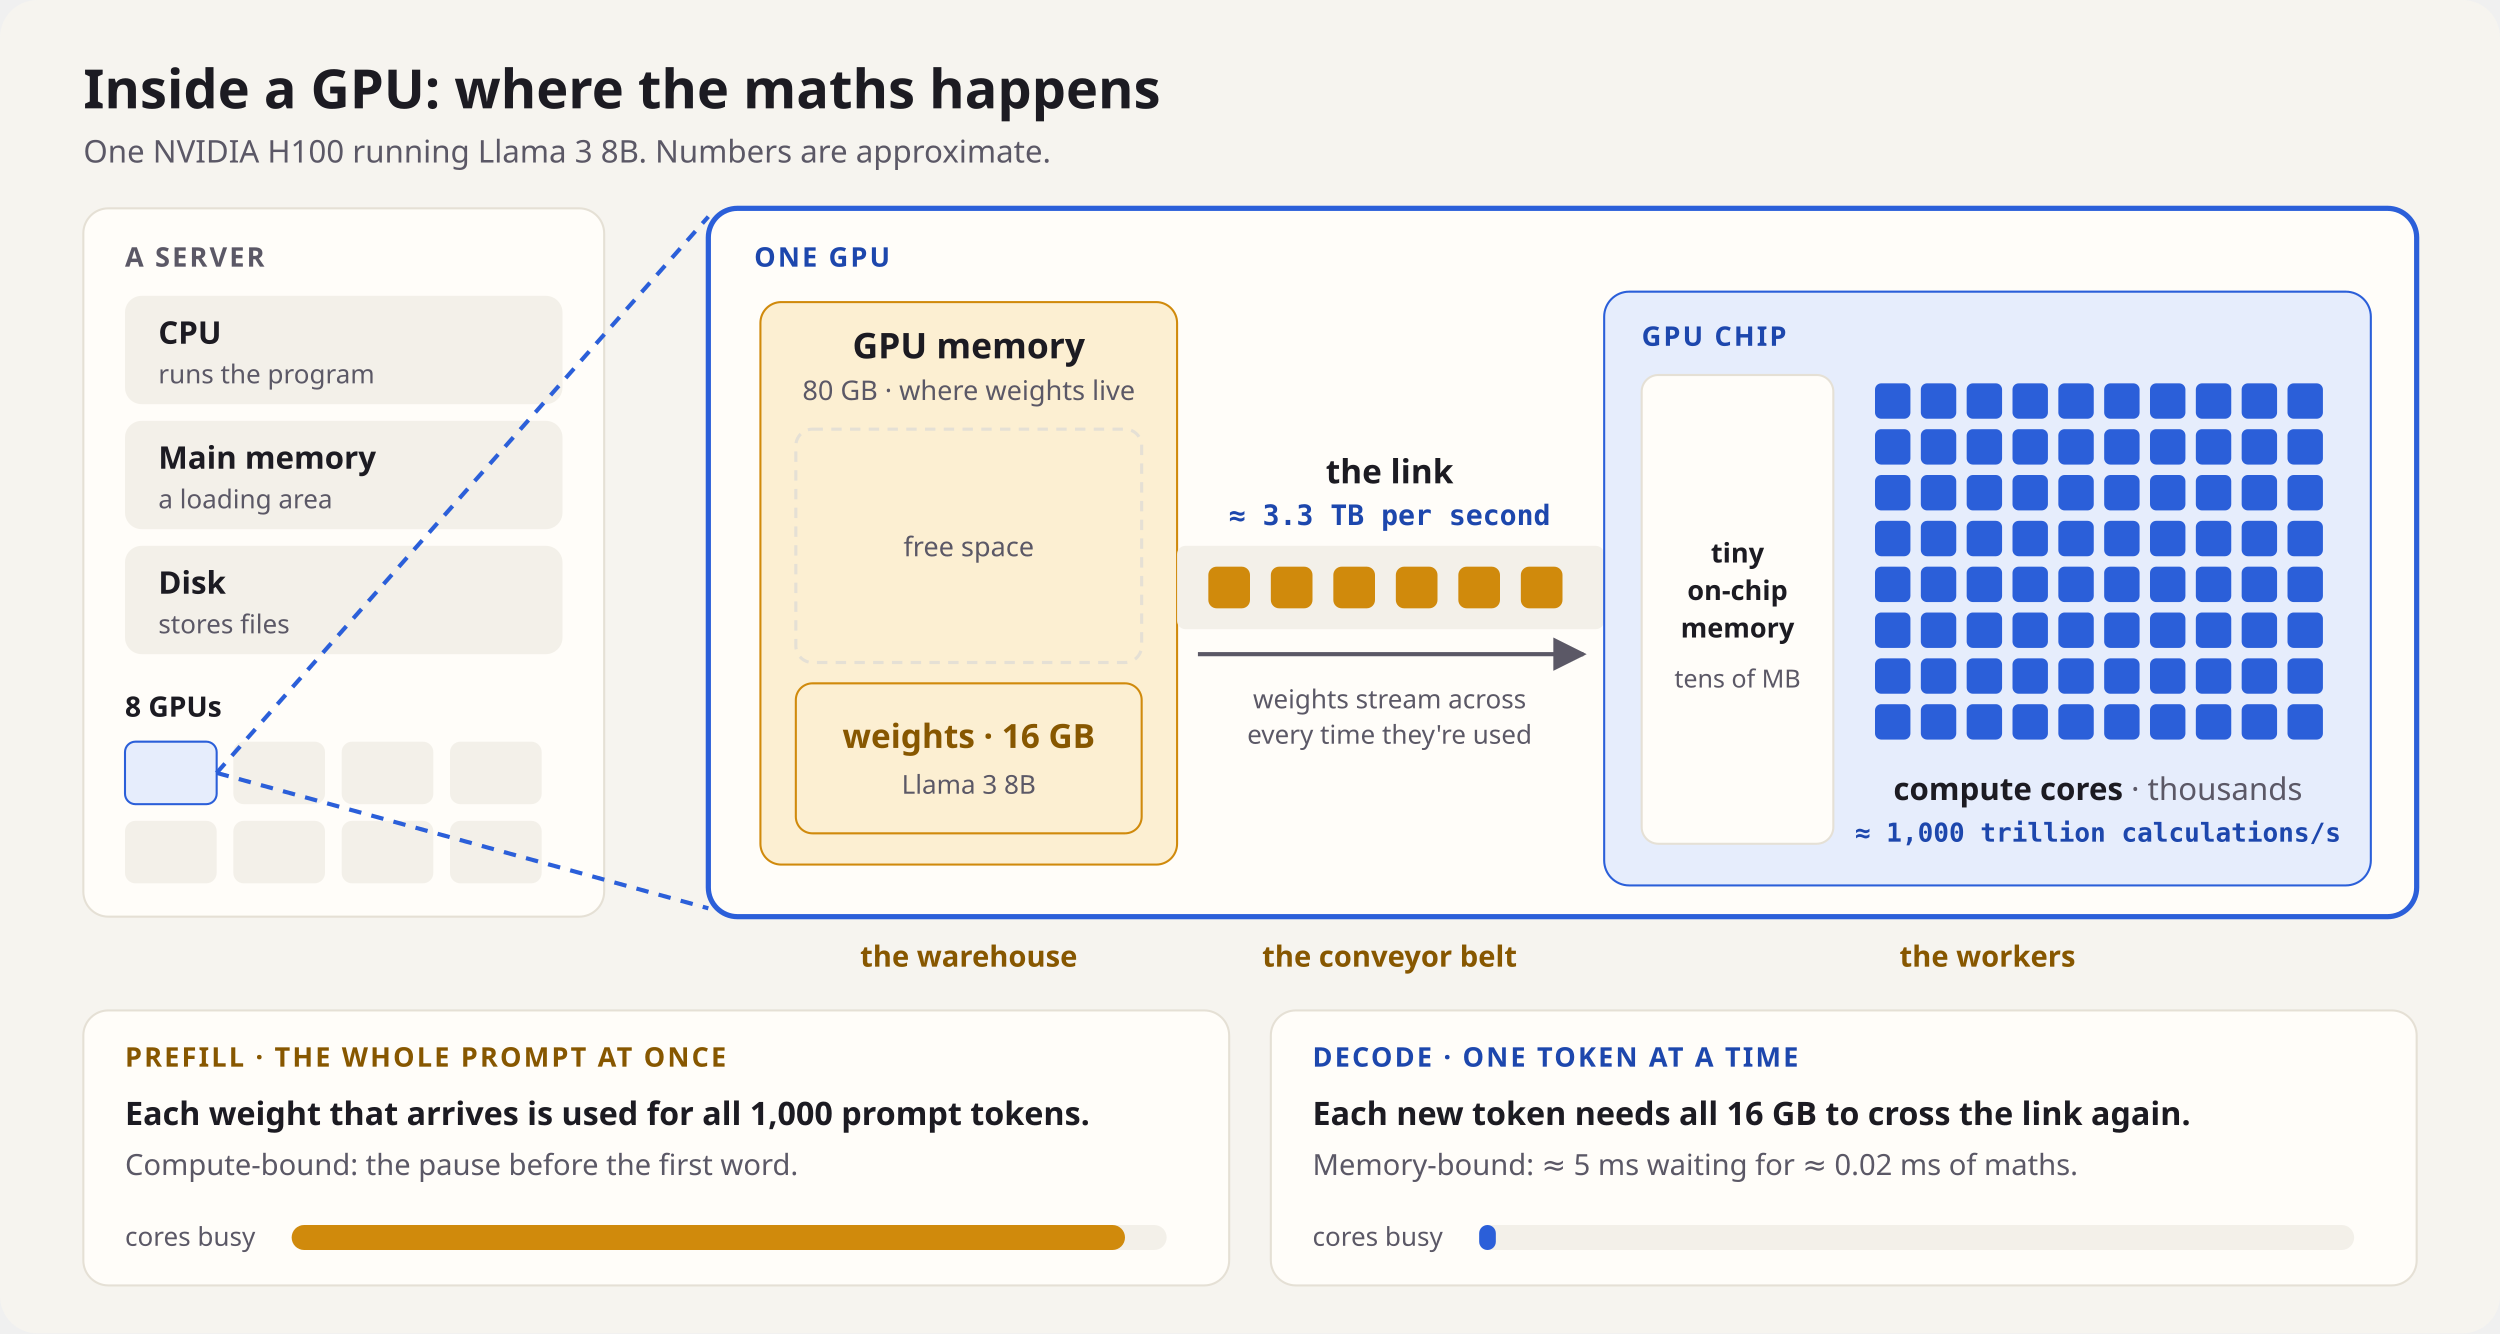
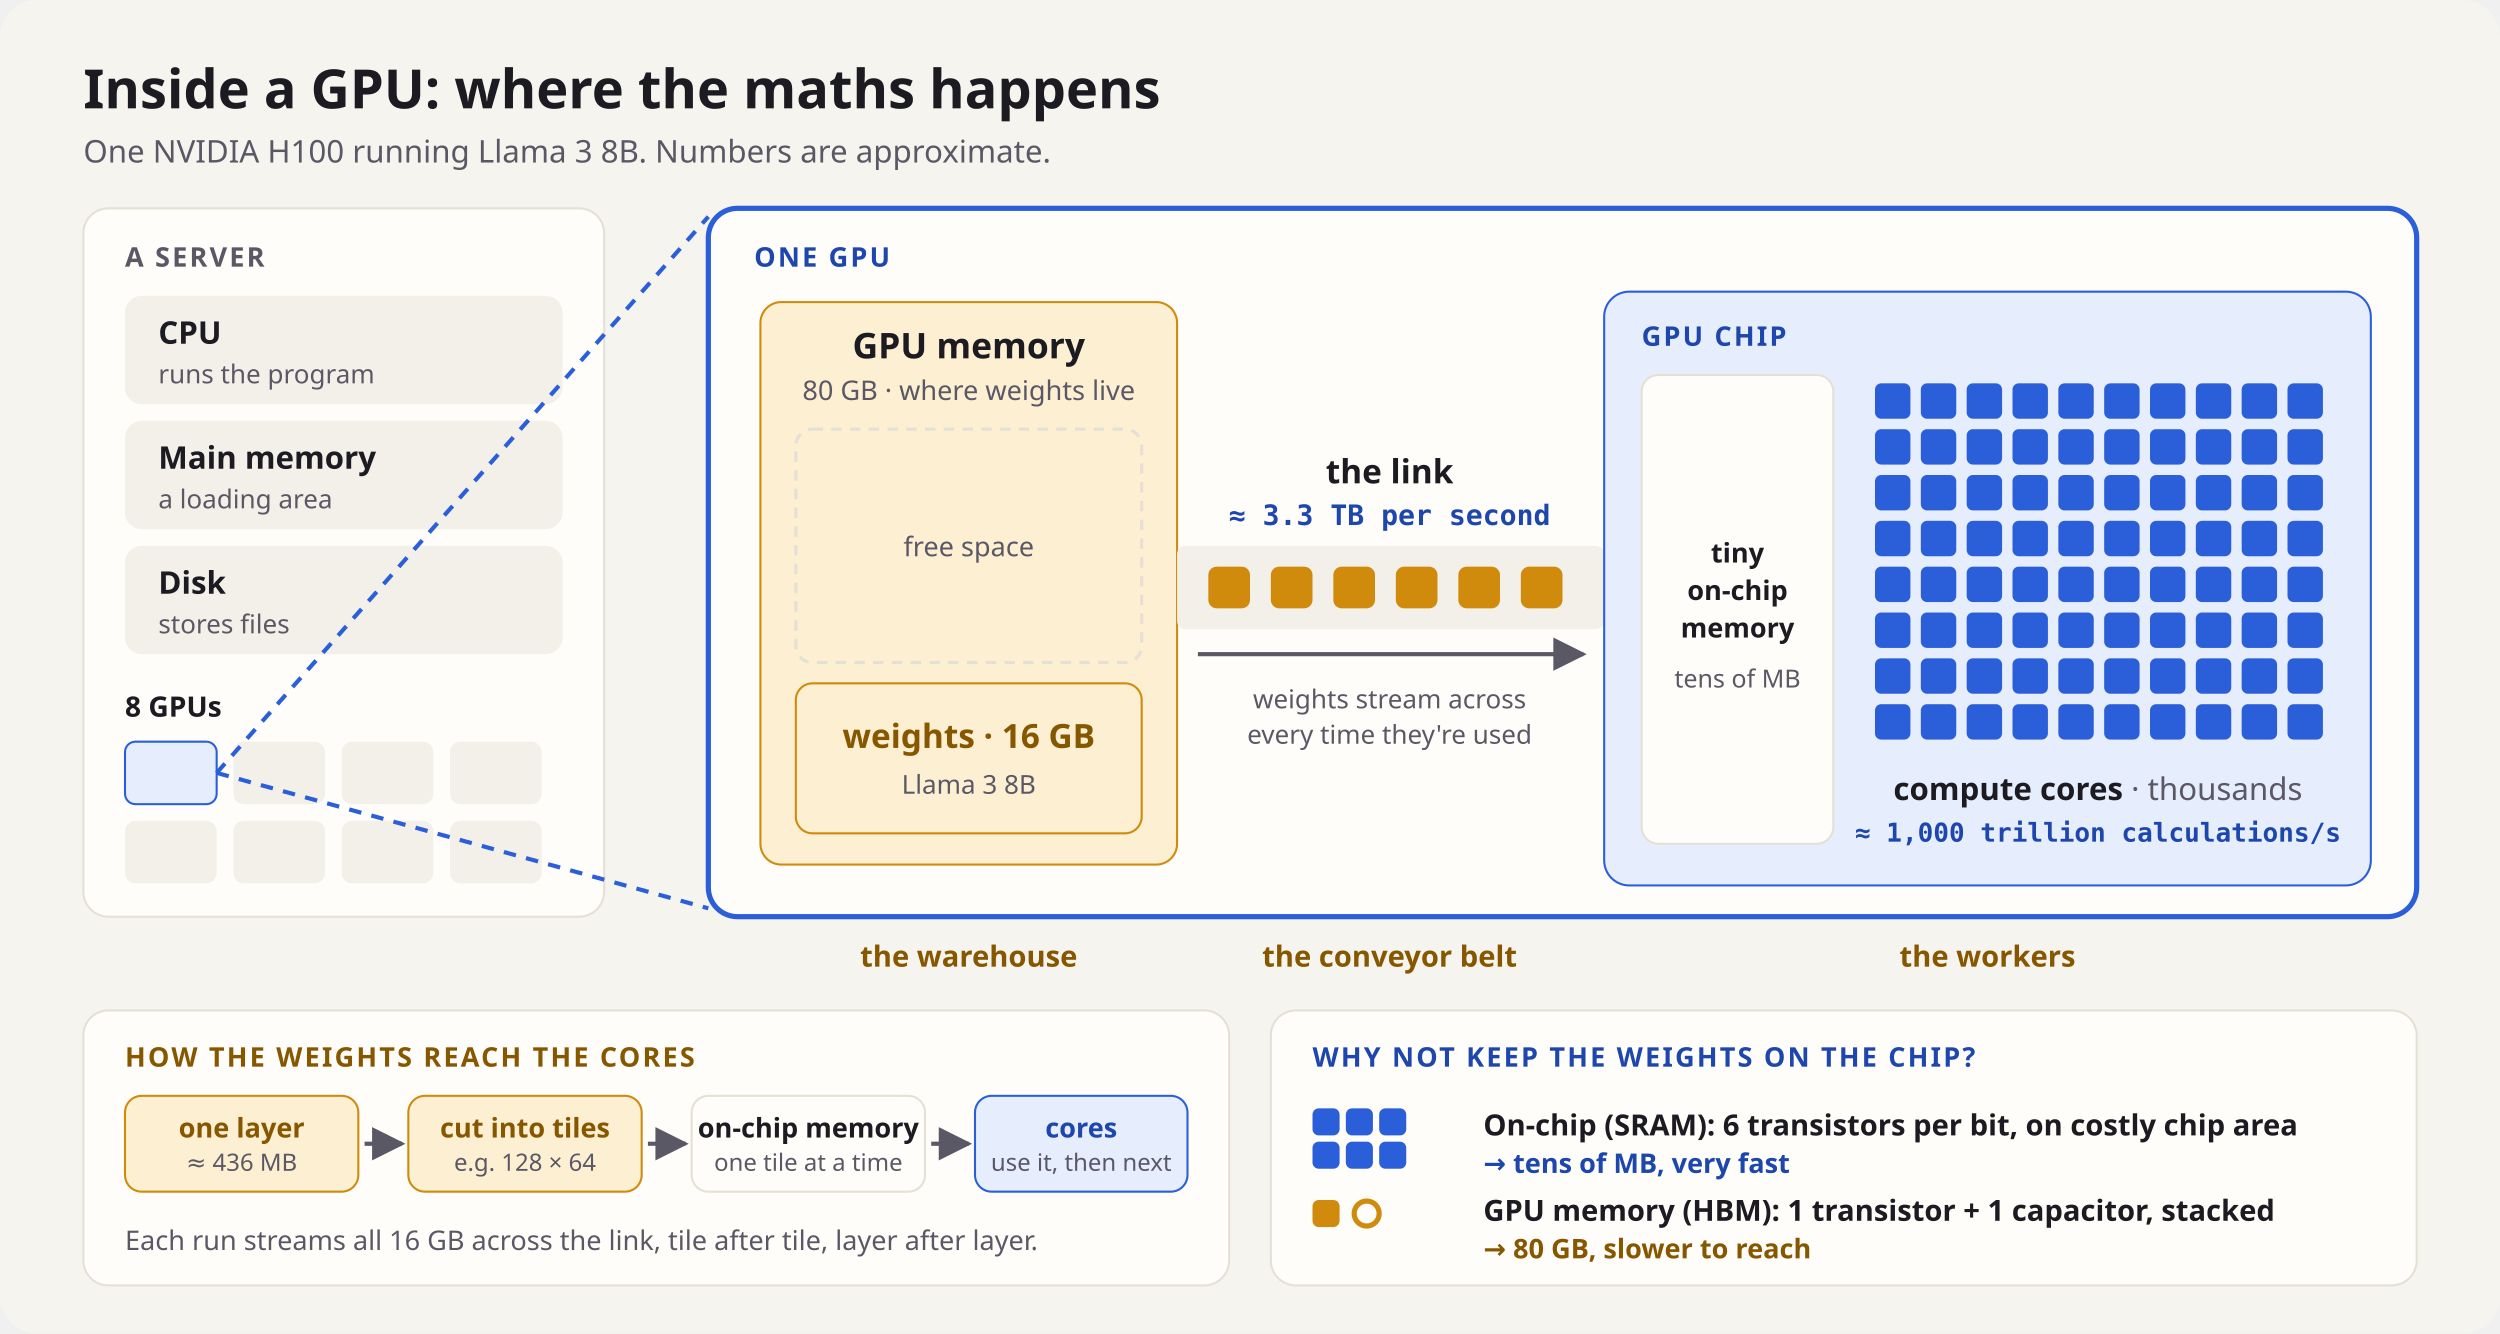
<svg xmlns="http://www.w3.org/2000/svg" viewBox="0 0 1200 640" role="img" aria-labelledby="t d" font-family="'Schibsted Grotesk', ui-sans-serif, system-ui, sans-serif">
  <style>
    .bg{fill:#f6f4ef}.card{fill:#fffdf9;stroke:#e5e0d5}.sunk{fill:#f3f0e9}
    .ink{fill:#1c1b22}.muted{fill:#5b5866}.onacc{fill:#ffffff}
    .acc{fill:#2b5fd9}.accink{fill:#1d47ad}.accsoft{fill:#e6edfc}
    .pos{fill:#168a64}.posink{fill:#0d6a4b}.possoft{fill:#dcf2e8;stroke:#168a64}
    .neg{fill:#d24a2b}.negink{fill:#ad3417}.negsoft{fill:#fbe3da;stroke:#d24a2b}
    .heat{fill:#fcefd2;stroke:#d08a0c}.heatink{fill:#875700}.heatfill{fill:#d08a0c}
    .line{stroke:#5b5866;fill:none;stroke-width:2}.thin{stroke:#e5e0d5;fill:none;stroke-width:1.5}
    .dash{stroke:#2b5fd9;fill:none;stroke-width:2;stroke-dasharray:6 5}
    .sacc{stroke:#2b5fd9;fill:none;stroke-width:2.5}.sheat{stroke:#d08a0c;fill:none;stroke-width:2.5}
    .spos{stroke:#168a64;fill:none;stroke-width:2.5}.sneg{stroke:#d24a2b;fill:none;stroke-width:2.5}
    .edge{stroke:#2b5fd9;fill:none;stroke-width:1;opacity:.45}
    .stream{stroke:#2b5fd9;fill:none;stroke-width:14;stroke-linecap:round;opacity:.35}
    .row{fill:#f3f0e9}.hit{fill:#e6edfc;stroke:#2b5fd9}
    .mono{font-family:'JetBrains Mono',ui-monospace,Menlo,monospace}
    .head{font-size:13px;font-weight:700;letter-spacing:.08em}
    .arrowhead{fill:#5b5866}.arrowacc{fill:#2b5fd9}
  </style>
  <defs>
    <marker id="a" viewBox="0 0 10 10" refX="9" refY="5" markerWidth="8" markerHeight="8" orient="auto-start-reverse">
      <path d="M0 0L10 5L0 10z" class="arrowhead" />
    </marker>
  </defs>
  <rect class="bg" x="0" y="0" width="1200" height="640" rx="18" />
  <text x="40" y="52" class="ink" font-size="26" font-weight="700">Inside a GPU: where the maths happens</text>
  <text x="40" y="78" class="muted" font-size="15">One NVIDIA H100 running Llama 3 8B. Numbers are approximate.</text>
  <rect class="card" x="40" y="100" width="250" height="340" rx="12" />
  <text x="60" y="128" class="muted head">A SERVER</text>
  <rect class="sunk" x="60" y="142" width="210" height="52" rx="8" />
  <text x="76" y="165" class="ink" font-size="15" font-weight="700">CPU</text>
  <text x="76" y="184" class="muted" font-size="12.5">runs the program</text>
  <rect class="sunk" x="60" y="202" width="210" height="52" rx="8" />
  <text x="76" y="225" class="ink" font-size="15" font-weight="700">Main memory</text>
  <text x="76" y="244" class="muted" font-size="12.5">a loading area</text>
  <rect class="sunk" x="60" y="262" width="210" height="52" rx="8" />
  <text x="76" y="285" class="ink" font-size="15" font-weight="700">Disk</text>
  <text x="76" y="304" class="muted" font-size="12.5">stores files</text>
  <text x="60" y="344" class="ink" font-size="13.5" font-weight="700">8 GPUs</text>
  <rect class="hit" x="60" y="356" width="44" height="30" rx="5" />
  <rect class="sunk" x="112" y="356" width="44" height="30" rx="5" />
  <rect class="sunk" x="164" y="356" width="44" height="30" rx="5" />
  <rect class="sunk" x="216" y="356" width="44" height="30" rx="5" />
  <rect class="sunk" x="60" y="394" width="44" height="30" rx="5" />
  <rect class="sunk" x="112" y="394" width="44" height="30" rx="5" />
  <rect class="sunk" x="164" y="394" width="44" height="30" rx="5" />
  <rect class="sunk" x="216" y="394" width="44" height="30" rx="5" />
  <path class="dash" d="M104 371 L340 104" />
  <path class="dash" d="M104 371 L340 436" />
  <rect class="card" x="340" y="100" width="820" height="340" rx="14" />
  <rect class="sacc" x="340" y="100" width="820" height="340" rx="14" />
  <text x="362" y="128" class="accink head">ONE GPU</text>
  <rect class="heat" x="365" y="145" width="200" height="270" rx="10" />
  <text x="465" y="172" text-anchor="middle" class="ink" font-size="17" font-weight="700">GPU memory</text>
  <text x="465" y="192" text-anchor="middle" class="muted" font-size="13">80 GB · where weights live</text>
  <rect class="thin" x="382" y="206" width="166" height="112" rx="8" stroke-dasharray="5 4" />
  <text x="465" y="267" text-anchor="middle" class="muted" font-size="13">free space</text>
  <rect class="heat" x="382" y="328" width="166" height="72" rx="8" />
  <text x="465" y="359" text-anchor="middle" class="heatink" font-size="16" font-weight="700">weights · 16 GB</text>
  <text x="465" y="381" text-anchor="middle" class="muted" font-size="12.5">Llama 3 8B</text>
  <text x="667" y="232" text-anchor="middle" class="ink" font-size="16" font-weight="700">the link</text>
  <text x="667" y="252" text-anchor="middle" class="accink mono" font-size="13.5" font-weight="600">≈ 3.3 TB per second</text>
  <rect class="sunk" x="565" y="262" width="205" height="40" rx="4" />
  <rect class="heatfill" x="580" y="272" width="20" height="20" rx="4" />
  <rect class="heatfill" x="610" y="272" width="20" height="20" rx="4" />
  <rect class="heatfill" x="640" y="272" width="20" height="20" rx="4" />
  <rect class="heatfill" x="670" y="272" width="20" height="20" rx="4" />
  <rect class="heatfill" x="700" y="272" width="20" height="20" rx="4" />
  <rect class="heatfill" x="730" y="272" width="20" height="20" rx="4" />
  <line class="line" x1="575" y1="314" x2="760" y2="314" marker-end="url(#a)" />
  <text x="667" y="340" text-anchor="middle" class="muted" font-size="12.5">weights stream across</text>
  <text x="667" y="357" text-anchor="middle" class="muted" font-size="12.5">every time they're used</text>
  <rect class="hit" x="770" y="140" width="368" height="285" rx="12" />
  <text x="788" y="166" class="accink head">GPU CHIP</text>
  <rect class="card" x="788" y="180" width="92" height="225" rx="8" />
  <text x="834" y="270" text-anchor="middle" class="ink" font-size="13" font-weight="700">tiny</text>
  <text x="834" y="288" text-anchor="middle" class="ink" font-size="13" font-weight="700">on-chip</text>
  <text x="834" y="306" text-anchor="middle" class="ink" font-size="13" font-weight="700">memory</text>
  <text x="834" y="330" text-anchor="middle" class="muted" font-size="12">tens of MB</text>
  <rect class="acc" x="900" y="184" width="17" height="17" rx="3" />
  <rect class="acc" x="922" y="184" width="17" height="17" rx="3" />
  <rect class="acc" x="944" y="184" width="17" height="17" rx="3" />
  <rect class="acc" x="966" y="184" width="17" height="17" rx="3" />
  <rect class="acc" x="988" y="184" width="17" height="17" rx="3" />
  <rect class="acc" x="1010" y="184" width="17" height="17" rx="3" />
  <rect class="acc" x="1032" y="184" width="17" height="17" rx="3" />
  <rect class="acc" x="1054" y="184" width="17" height="17" rx="3" />
  <rect class="acc" x="1076" y="184" width="17" height="17" rx="3" />
  <rect class="acc" x="1098" y="184" width="17" height="17" rx="3" />
  <rect class="acc" x="900" y="206" width="17" height="17" rx="3" />
  <rect class="acc" x="922" y="206" width="17" height="17" rx="3" />
  <rect class="acc" x="944" y="206" width="17" height="17" rx="3" />
  <rect class="acc" x="966" y="206" width="17" height="17" rx="3" />
  <rect class="acc" x="988" y="206" width="17" height="17" rx="3" />
  <rect class="acc" x="1010" y="206" width="17" height="17" rx="3" />
  <rect class="acc" x="1032" y="206" width="17" height="17" rx="3" />
  <rect class="acc" x="1054" y="206" width="17" height="17" rx="3" />
  <rect class="acc" x="1076" y="206" width="17" height="17" rx="3" />
  <rect class="acc" x="1098" y="206" width="17" height="17" rx="3" />
  <rect class="acc" x="900" y="228" width="17" height="17" rx="3" />
  <rect class="acc" x="922" y="228" width="17" height="17" rx="3" />
  <rect class="acc" x="944" y="228" width="17" height="17" rx="3" />
  <rect class="acc" x="966" y="228" width="17" height="17" rx="3" />
  <rect class="acc" x="988" y="228" width="17" height="17" rx="3" />
  <rect class="acc" x="1010" y="228" width="17" height="17" rx="3" />
  <rect class="acc" x="1032" y="228" width="17" height="17" rx="3" />
  <rect class="acc" x="1054" y="228" width="17" height="17" rx="3" />
  <rect class="acc" x="1076" y="228" width="17" height="17" rx="3" />
  <rect class="acc" x="1098" y="228" width="17" height="17" rx="3" />
  <rect class="acc" x="900" y="250" width="17" height="17" rx="3" />
  <rect class="acc" x="922" y="250" width="17" height="17" rx="3" />
  <rect class="acc" x="944" y="250" width="17" height="17" rx="3" />
  <rect class="acc" x="966" y="250" width="17" height="17" rx="3" />
  <rect class="acc" x="988" y="250" width="17" height="17" rx="3" />
  <rect class="acc" x="1010" y="250" width="17" height="17" rx="3" />
  <rect class="acc" x="1032" y="250" width="17" height="17" rx="3" />
  <rect class="acc" x="1054" y="250" width="17" height="17" rx="3" />
  <rect class="acc" x="1076" y="250" width="17" height="17" rx="3" />
  <rect class="acc" x="1098" y="250" width="17" height="17" rx="3" />
  <rect class="acc" x="900" y="272" width="17" height="17" rx="3" />
  <rect class="acc" x="922" y="272" width="17" height="17" rx="3" />
  <rect class="acc" x="944" y="272" width="17" height="17" rx="3" />
  <rect class="acc" x="966" y="272" width="17" height="17" rx="3" />
  <rect class="acc" x="988" y="272" width="17" height="17" rx="3" />
  <rect class="acc" x="1010" y="272" width="17" height="17" rx="3" />
  <rect class="acc" x="1032" y="272" width="17" height="17" rx="3" />
  <rect class="acc" x="1054" y="272" width="17" height="17" rx="3" />
  <rect class="acc" x="1076" y="272" width="17" height="17" rx="3" />
  <rect class="acc" x="1098" y="272" width="17" height="17" rx="3" />
  <rect class="acc" x="900" y="294" width="17" height="17" rx="3" />
  <rect class="acc" x="922" y="294" width="17" height="17" rx="3" />
  <rect class="acc" x="944" y="294" width="17" height="17" rx="3" />
  <rect class="acc" x="966" y="294" width="17" height="17" rx="3" />
  <rect class="acc" x="988" y="294" width="17" height="17" rx="3" />
  <rect class="acc" x="1010" y="294" width="17" height="17" rx="3" />
  <rect class="acc" x="1032" y="294" width="17" height="17" rx="3" />
  <rect class="acc" x="1054" y="294" width="17" height="17" rx="3" />
  <rect class="acc" x="1076" y="294" width="17" height="17" rx="3" />
  <rect class="acc" x="1098" y="294" width="17" height="17" rx="3" />
  <rect class="acc" x="900" y="316" width="17" height="17" rx="3" />
  <rect class="acc" x="922" y="316" width="17" height="17" rx="3" />
  <rect class="acc" x="944" y="316" width="17" height="17" rx="3" />
  <rect class="acc" x="966" y="316" width="17" height="17" rx="3" />
  <rect class="acc" x="988" y="316" width="17" height="17" rx="3" />
  <rect class="acc" x="1010" y="316" width="17" height="17" rx="3" />
  <rect class="acc" x="1032" y="316" width="17" height="17" rx="3" />
  <rect class="acc" x="1054" y="316" width="17" height="17" rx="3" />
  <rect class="acc" x="1076" y="316" width="17" height="17" rx="3" />
  <rect class="acc" x="1098" y="316" width="17" height="17" rx="3" />
  <rect class="acc" x="900" y="338" width="17" height="17" rx="3" />
  <rect class="acc" x="922" y="338" width="17" height="17" rx="3" />
  <rect class="acc" x="944" y="338" width="17" height="17" rx="3" />
  <rect class="acc" x="966" y="338" width="17" height="17" rx="3" />
  <rect class="acc" x="988" y="338" width="17" height="17" rx="3" />
  <rect class="acc" x="1010" y="338" width="17" height="17" rx="3" />
  <rect class="acc" x="1032" y="338" width="17" height="17" rx="3" />
  <rect class="acc" x="1054" y="338" width="17" height="17" rx="3" />
  <rect class="acc" x="1076" y="338" width="17" height="17" rx="3" />
  <rect class="acc" x="1098" y="338" width="17" height="17" rx="3" />
  <text x="1007" y="384" text-anchor="middle" class="ink" font-size="15" font-weight="700">compute cores <tspan class="muted" font-weight="500">· thousands</tspan>
  </text>
  <text x="1007" y="404" text-anchor="middle" class="accink mono" font-size="12.5" font-weight="600">≈ 1,000 trillion calculations/s</text>
  <text x="465" y="464" text-anchor="middle" class="heatink" font-size="14" font-weight="600">the warehouse</text>
  <text x="667" y="464" text-anchor="middle" class="heatink" font-size="14" font-weight="600">the conveyor belt</text>
  <text x="954" y="464" text-anchor="middle" class="heatink" font-size="14" font-weight="600">the workers</text>
  <rect class="card" x="40" y="485" width="550" height="132" rx="12" />
-   <text x="60" y="512" class="heatink head">PREFILL · THE WHOLE PROMPT AT ONCE</text>
-   <text x="60" y="540" class="ink" font-size="15.5" font-weight="700">Each weight that arrives is used for all 1,000 prompt tokens.</text>
-   <text x="60" y="564" class="muted" font-size="14">Compute-bound: the pause before the first word.</text>
-   <text x="60" y="598" class="muted" font-size="12.5">cores busy</text>
-   <rect class="sunk" x="140" y="588" width="420" height="12" rx="6" />
-   <rect class="heatfill" x="140" y="588" width="400" height="12" rx="6" />
+   <text x="60" y="512" class="heatink head">HOW THE WEIGHTS REACH THE CORES</text>
+   <rect class="heat" x="60" y="526" width="112" height="46" rx="8" />
+   <text x="116" y="546" text-anchor="middle" class="heatink" font-size="13" font-weight="700">one layer</text>
+   <text x="116" y="562" text-anchor="middle" class="muted" font-size="11.5">≈ 436 MB</text>
+   <line class="line" x1="175" y1="549" x2="193" y2="549" marker-end="url(#a)" />
+   <rect class="heat" x="196" y="526" width="112" height="46" rx="8" />
+   <text x="252" y="546" text-anchor="middle" class="heatink" font-size="13" font-weight="700">cut into tiles</text>
+   <text x="252" y="562" text-anchor="middle" class="muted" font-size="11.5">e.g. 128 × 64</text>
+   <line class="line" x1="311" y1="549" x2="329" y2="549" marker-end="url(#a)" />
+   <rect class="card" x="332" y="526" width="112" height="46" rx="8" />
+   <text x="388" y="546" text-anchor="middle" class="ink" font-size="13" font-weight="700">on-chip memory</text>
+   <text x="388" y="562" text-anchor="middle" class="muted" font-size="11.5">one tile at a time</text>
+   <line class="line" x1="447" y1="549" x2="465" y2="549" marker-end="url(#a)" />
+   <rect class="hit" x="468" y="526" width="102" height="46" rx="8" />
+   <text x="519" y="546" text-anchor="middle" class="accink" font-size="13" font-weight="700">cores</text>
+   <text x="519" y="562" text-anchor="middle" class="muted" font-size="11.5">use it, then next</text>
+   <text x="60" y="600" class="muted" font-size="13">Each run streams all 16 GB across the link, tile after tile, layer after layer.</text>
  <rect class="card" x="610" y="485" width="550" height="132" rx="12" />
-   <text x="630" y="512" class="accink head">DECODE · ONE TOKEN AT A TIME</text>
-   <text x="630" y="540" class="ink" font-size="15.5" font-weight="700">Each new token needs all 16 GB to cross the link again.</text>
-   <text x="630" y="564" class="muted" font-size="14">Memory-bound: ≈ 5 ms waiting for ≈ 0.02 ms of maths.</text>
-   <text x="630" y="598" class="muted" font-size="12.5">cores busy</text>
-   <rect class="sunk" x="710" y="588" width="420" height="12" rx="6" />
-   <rect class="acc" x="710" y="588" width="8" height="12" rx="4" />
+   <text x="630" y="512" class="accink head">WHY NOT KEEP THE WEIGHTS ON THE CHIP?</text>
+   <g>
+     <rect class="acc" x="630" y="532" width="13" height="13" rx="3" />
+     <rect class="acc" x="646" y="532" width="13" height="13" rx="3" />
+     <rect class="acc" x="662" y="532" width="13" height="13" rx="3" />
+     <rect class="acc" x="630" y="548" width="13" height="13" rx="3" />
+     <rect class="acc" x="646" y="548" width="13" height="13" rx="3" />
+     <rect class="acc" x="662" y="548" width="13" height="13" rx="3" />
+   </g>
+   <text x="712" y="545" class="ink" font-size="14" font-weight="700">On-chip (SRAM): 6 transistors per bit, on costly chip area</text>
+   <text x="712" y="563" class="accink" font-size="13" font-weight="600">→ tens of MB, very fast</text>
+   <rect class="heatfill" x="630" y="576" width="13" height="13" rx="3" />
+   <circle class="sheat" cx="656" cy="582.5" r="6" />
+   <text x="712" y="586" class="ink" font-size="14" font-weight="700">GPU memory (HBM): 1 transistor + 1 capacitor, stacked</text>
+   <text x="712" y="604" class="heatink" font-size="13" font-weight="600">→ 80 GB, slower to reach</text>
</svg>
